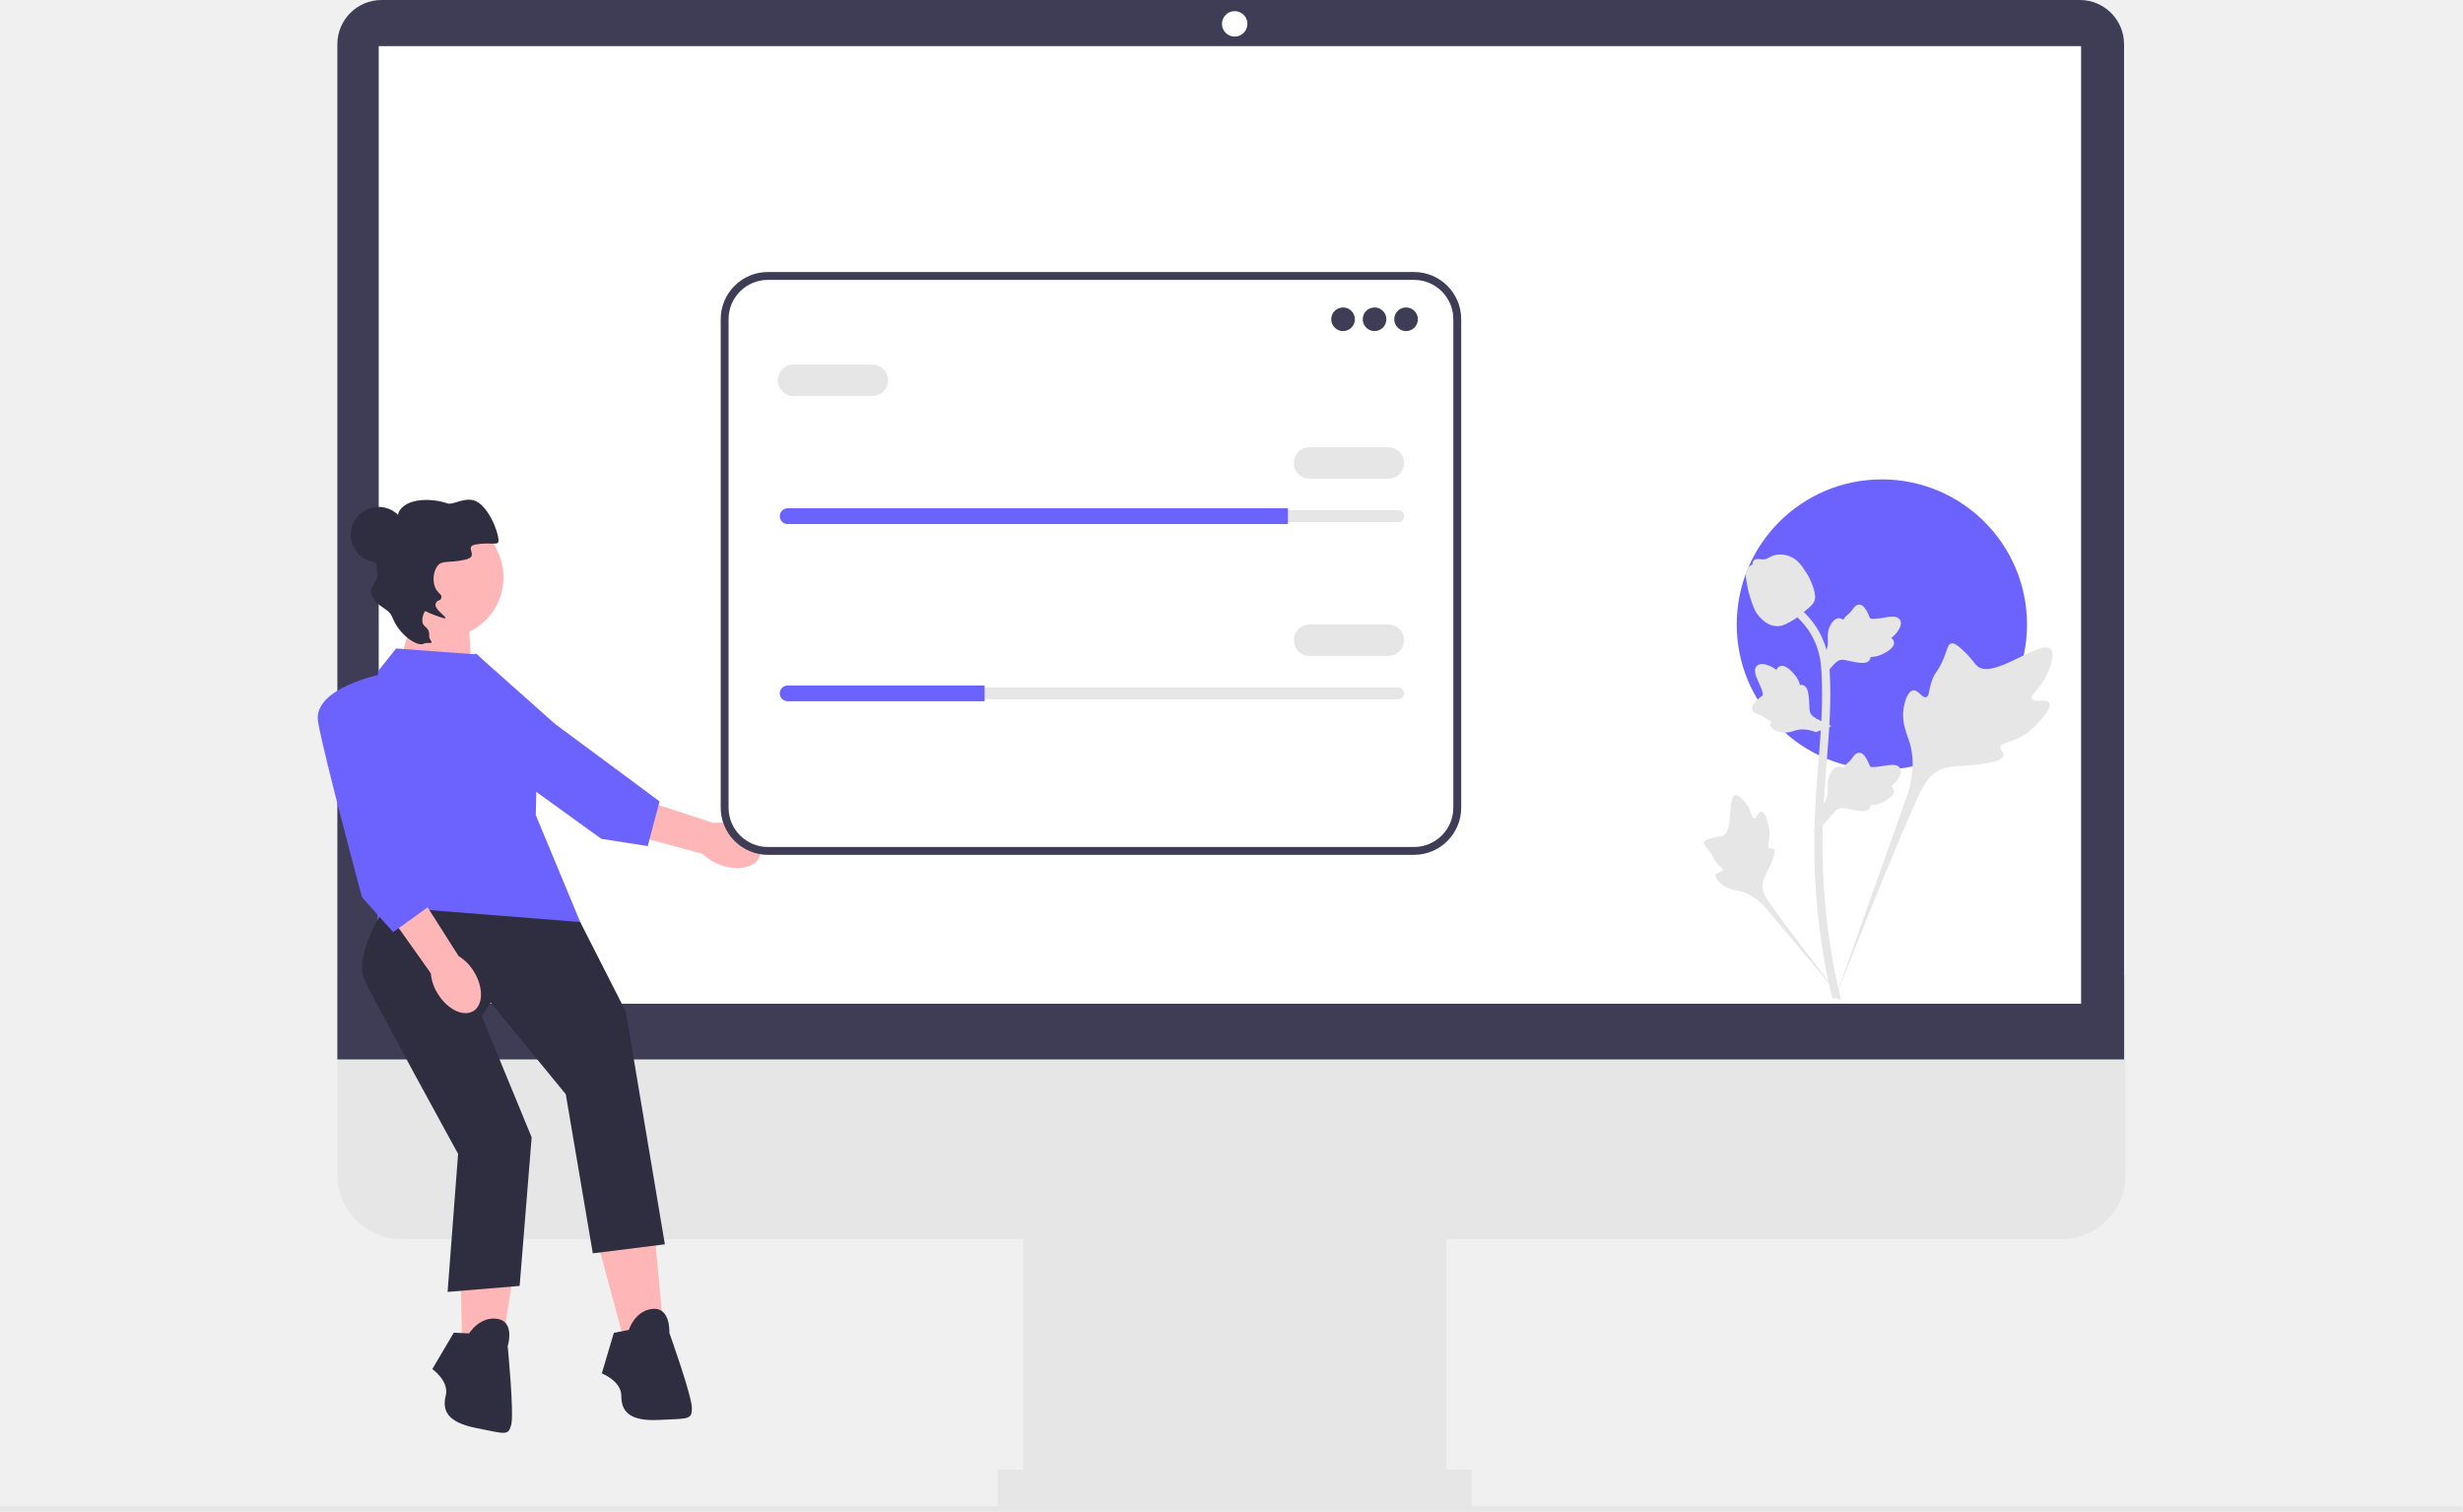
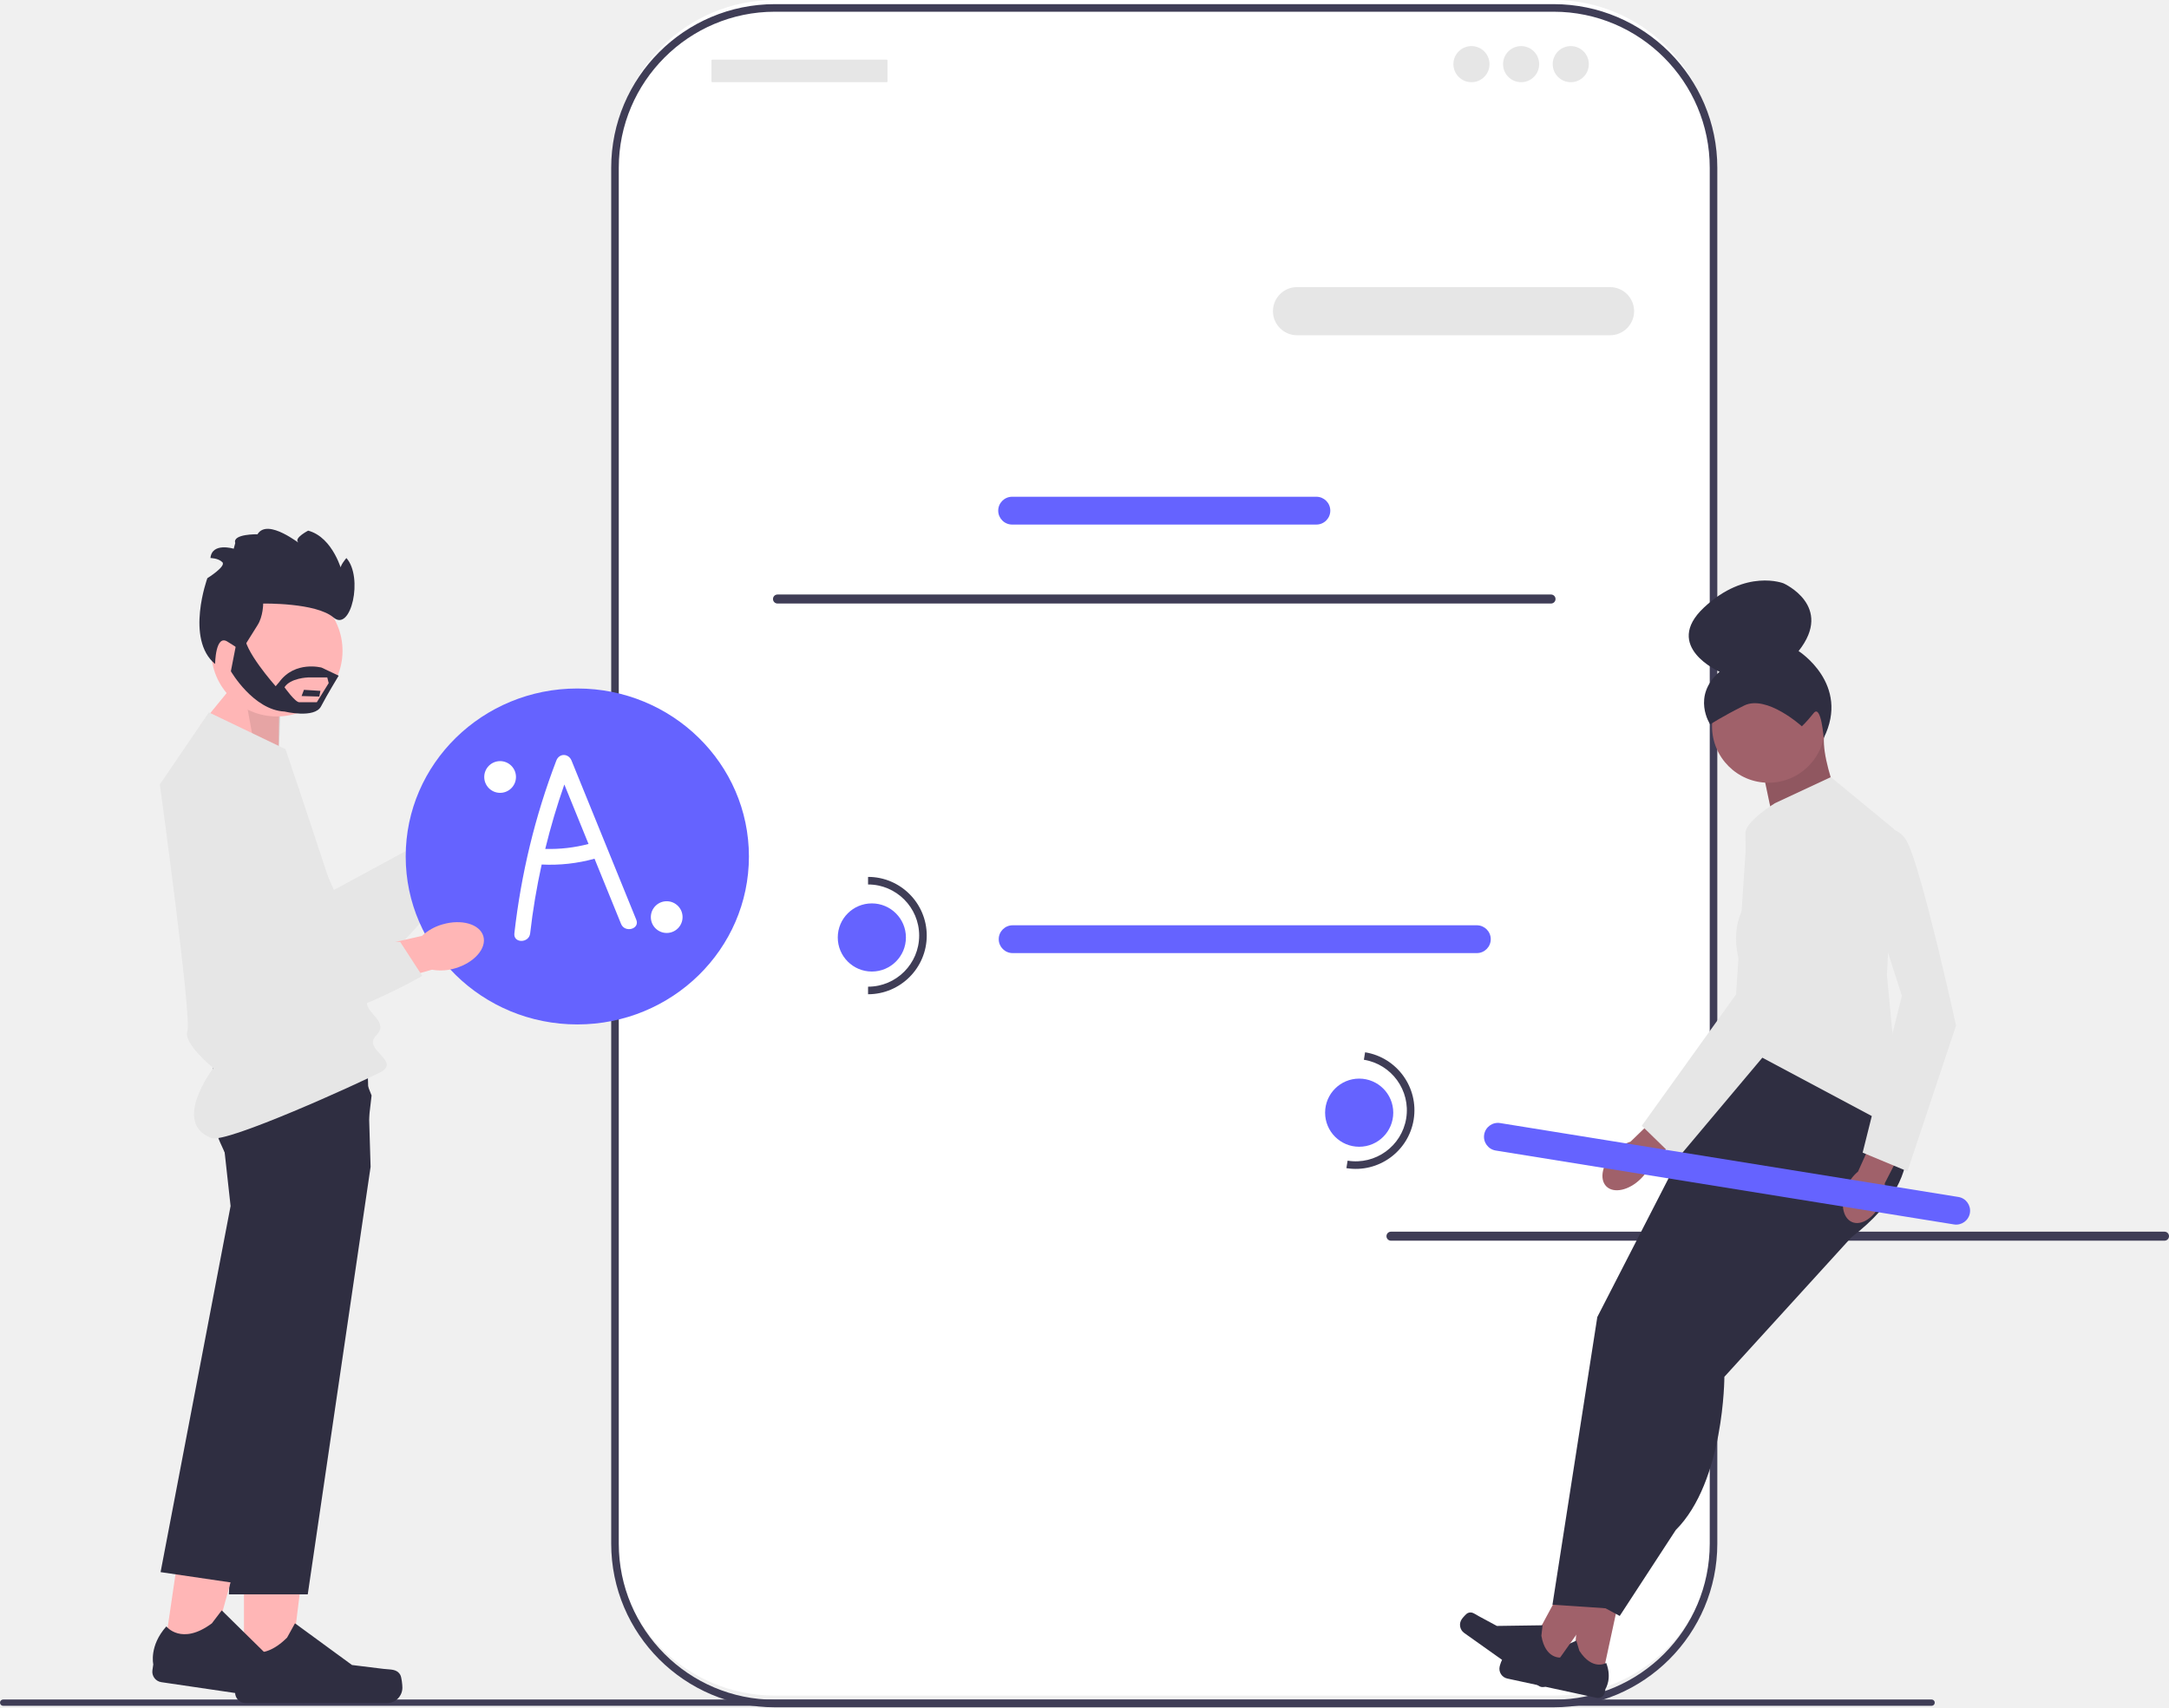
- <svg xmlns="http://www.w3.org/2000/svg" width="774.04" height="475.137" viewBox="0 0 774.04 475.137">
-   <path d="M647.792,389.5H126.248c-11.154,0-20.229-9.074-20.229-20.229v-62.771H668.02v62.771c0,11.154-9.074,20.229-20.229,20.229Z" fill="#e6e6e6" />
-   <rect x="321.52" y="379" width="133" height="95" fill="#e6e6e6" />
-   <rect x="313.52" y="462" width="149" height="12" fill="#e6e6e6" />
-   <path d="M667.52,333H106.02V13.882c0-7.654,6.228-13.882,13.882-13.882H653.639c7.654,0,13.882,6.228,13.882,13.882V333Z" fill="#3f3d56" />
-   <circle cx="388.02" cy="7.5" r="4" fill="#fff" />
-   <rect x="119.02" y="14.5" width="535" height="301" fill="#fff" />
-   <circle cx="591.406" cy="196.296" r="45.614" fill="#6c63ff" />
-   <path d="M774.04,474.297h0c0,.464-.376,.84-.84,.84H0v-1.68H773.2c.464,0,.84,.376,.84,.84Z" fill="#e6e6e6" />
+ <svg xmlns="http://www.w3.org/2000/svg" width="820.254" height="645.769" viewBox="0 0 820.254 645.769">
  <g>
-     <polygon points="130.953 189.663 125.189 209.835 148.243 211.276 146.803 187.501 130.953 189.663" fill="#ffb6b6" />
+     <path d="M215.144,291.444c-1.806,0-3.274,1.468-3.274,3.274v26.191c0,1.806,1.468,3.274,3.274,3.274s3.274-1.468,3.274-3.274v-26.191c0-1.806-1.468-3.274-3.274-3.274Z" fill="#3f3d56" />
+     <path d="M587.537,0H293.04c-33.396,0-60.469,27.073-60.469,60.469V580.869c0,33.396,27.073,60.469,60.469,60.469h294.498c33.396,0,60.469-27.073,60.469-60.469V60.469c0-33.396-27.073-60.469-60.469-60.469Z" fill="#fff" />
+     <path d="M587.538,645.769H293.04c-34.132,0-61.901-27.768-61.901-61.9V63.469c0-34.132,27.769-61.901,61.901-61.901h294.498c34.132,0,61.901,27.769,61.901,61.901V583.869c0,34.132-27.769,61.9-61.901,61.9ZM293.04,4.432c-32.553,0-59.037,26.484-59.037,59.037V583.869c0,32.553,26.484,59.037,59.037,59.037h294.498c32.553,0,59.037-26.483,59.037-59.037V63.469c0-32.553-26.484-59.037-59.037-59.037H293.04Z" fill="#3f3d56" />
+     <path d="M608.87,126.804h-118.372c-5.021,0-9.106-4.085-9.106-9.106s4.085-9.106,9.106-9.106h118.372c5.021,0,9.106,4.085,9.106,9.106s-4.085,9.106-9.106,9.106Z" fill="#e6e6e6" />
+     <path d="M497.821,198.41h-115.063c-2.901,0-5.261-2.36-5.261-5.261,0-2.901,2.36-5.26,5.261-5.26h115.063c2.901,0,5.26,2.359,5.26,5.26,0,2.901-2.359,5.261-5.26,5.261Z" fill="#6563ff" />
+     <rect x="269.054" y="22.557" width="66.581" height="8.536" rx=".31" ry=".31" fill="#e6e6e6" />
+     <circle cx="556.463" cy="24.264" r="6.829" fill="#e6e6e6" />
+     <circle cx="575.242" cy="24.264" r="6.829" fill="#e6e6e6" />
+     <circle cx="594.021" cy="24.264" r="6.829" fill="#e6e6e6" />
+     <path d="M292.323,226.571c0,.945,.759,1.704,1.704,1.704h292.523c.945,0,1.704-.759,1.704-1.704,0-.945-.759-1.704-1.704-1.704H294.027c-.945,0-1.704,.759-1.704,1.704Z" fill="#3f3d56" />
+     <path d="M524.323,467.571c0,.945,.759,1.704,1.704,1.704h292.523c.945,0,1.704-.759,1.704-1.704,0-.945-.759-1.704-1.704-1.704h-292.523c-.945,0-1.704,.759-1.704,1.704Z" fill="#3f3d56" />
+     <path d="M558.499,360.498h-175.548c-2.901-0-5.261-2.36-5.261-5.261,0-2.901,2.36-5.26,5.261-5.26h175.548c2.901,0,5.26,2.359,5.26,5.26,0,2.901-2.359,5.261-5.26,5.261Z" fill="#6563ff" />
+     <circle cx="329.706" cy="354.587" r="12.887" fill="#6563ff" />
+     <path d="M328.274,376.066v-2.864c10.659,0,19.331-8.672,19.331-19.331s-8.672-19.331-19.331-19.331v-2.864c12.238,0,22.194,9.956,22.194,22.194s-9.956,22.194-22.194,22.194Z" fill="#3f3d56" />
+     <path id="uuid-9e40be56-d004-4de8-84cd-e8041855938b-145" d="M174.781,302.615c5.257-5.35,12.278-6.974,15.682-3.628,3.404,3.346,1.901,10.394-3.358,15.745-2.072,2.166-4.632,3.805-7.467,4.779l-22.559,22.385-10.279-10.81,23.331-20.92c.925-2.852,2.519-5.441,4.65-7.551Z" fill="#ffb6b6" />
+     <path d="M102.633,284.137l23.653,52.473,37.77-20.445,13.517,7.174s-30.876,51.62-52.018,45.744c-21.141-5.876-58.682-59.158-51.918-75.602,6.764-16.444,28.995-9.343,28.995-9.343Z" fill="#e6e6e6" />
+     <path d="M0,644.013c0,.66,.53,1.19,1.19,1.19H730.48c.66,0,1.19-.53,1.19-1.19,0-.66-.53-1.19-1.19-1.19H1.19c-.66,0-1.19,.53-1.19,1.19Z" fill="#3f3d56" />
+     <ellipse cx="218.322" cy="323.947" rx="64.899" ry="63.532" fill="#6563ff" />
    <g>
+       <polygon points="92.261 633.848 109.508 633.847 117.713 567.322 92.258 567.324 92.261 633.848" fill="#ffb6b6" />
+       <path d="M151.351,633.457h0c.537,.904,.82,3.824,.82,4.875h0c0,3.233-2.621,5.854-5.854,5.854h-53.412c-2.205,0-3.993-1.788-3.993-3.993v-2.224s-2.642-6.683,2.798-14.921c0,0,6.761,6.45,16.864-3.653l2.979-5.397,21.565,15.772,11.953,1.471c2.615,.322,4.934-.05,6.279,2.216h0Z" fill="#2f2e41" />
+     </g>
+     <polygon points="105.312 287.504 105.661 264.242 91.316 255.3 75.717 274.38 105.312 287.504" fill="#ffb6b6" />
+     <polygon points="105.312 287.504 106.241 264.822 91.316 255.3 96.387 283.37 105.312 287.504" opacity=".1" />
+     <path d="M140.15,441.325l-23.766,161.722h-29.817l3.965-92.315,2.087-48.54-6.052-23.105s-2.759-5.136-5.084-11.361c-2.62-7.025-4.689-15.448-1.617-19.441,1.13-1.472,4.069-2.562,8.063-3.374,2.44-.498,5.281-.887,8.347-1.188,17.633-1.745,42.714-.655,42.714-.655l.638,21.041,.354,11.749,.168,5.466Z" fill="#2f2e41" />
+     <g>
+       <polygon points="61.88 625.939 78.944 628.446 96.738 563.822 71.553 560.122 61.88 625.939" fill="#ffb6b6" />
+       <path d="M120.399,634.147h0c.4,.973,.255,3.902,.102,4.943h0c-.47,3.198-3.444,5.41-6.643,4.94l-52.844-7.769c-2.182-.321-3.691-2.35-3.37-4.532l.323-2.2s-1.642-6.997,4.938-14.355c0,0,5.751,7.365,17.216-1.161l3.733-4.906,19.042,18.741,11.612,3.194c2.541,.699,4.889,.668,5.89,3.105l0,0Z" fill="#2f2e41" />
+     </g>
+     <path d="M140.524,414.354l-3.26,28.072-17.777,59.156-29.263,97.391-29.497-4.335,26.473-138.475-2.621-23.745s-.854-2.36-1.832-5.816c-1.942-6.836-4.378-17.968-1.698-23.647,.362-.772,.816-1.442,1.378-1.984,1.054-1.022,3.197-1.643,6.067-1.972,11.998-1.356,36.706,2.522,47.701,4.426l4.329,10.929Z" fill="#2f2e41" />
+     <path d="M78.997,269.459l28.982,13.912s30.721,91.005,30.721,95.642c0,4.637,8.695,7.535,3.478,12.752s9.71,9.635,1.667,13.802c-8.043,4.167-58.217,26.96-63.796,24.905-15.387-5.669,.652-26.5,.652-26.5,0,0-11.559-9.309-9.82-13.946,1.739-4.637-10.434-93.323-10.434-93.323l18.549-27.243Z" fill="#e6e6e6" />
+     <g>
+       <path id="uuid-73aedec7-8a7b-498d-9bbc-62d5085a8040-146" d="M167.309,349.648c7.193-2.125,14.12-.136,15.471,4.442,1.352,4.578-3.383,10.01-10.579,12.135-2.863,.888-5.897,1.078-8.848,.553l-30.59,8.619-3.739-14.441,30.553-6.964c2.193-2.045,4.844-3.534,7.731-4.344Z" fill="#ffb6b6" />
+       <path d="M113.204,298.469l-4.795,57.358,42.946,.462,8.335,12.834s-52.053,30.14-67.684,14.739c-15.63-15.401-22.585-80.207-8.688-91.3,13.897-11.093,29.885,5.907,29.885,5.907Z" fill="#e6e6e6" />
+     </g>
+     <g>
+       <circle cx="104.708" cy="246.163" r="24.828" fill="#ffb6b6" />
+       <path d="M91.317,246.261s3.91-6.451,6.06-9.775c2.15-3.323,2.15-8.192,2.15-8.192,0,0,19.94-.409,26.587,5.26s11.339-15.248,4.887-22.482c0,0-2.737,3.128-2.15,4.301l.586,1.173s-3.323-13.294-12.903-15.835c0,0-5.329,2.752-3.837,4.309,1.491,1.556-11.411-9.391-15.321-2.94,0,0-9.579-.195-8.406,3.323l-.586,2.15s-8.211-2.541-8.797,3.519c0,0,2.932,0,4.496,1.564,1.564,1.564-5.669,6.06-5.669,6.06,0,0-8.406,23.068,2.932,32.452,0,0,.098-11.241,4.594-8.504s5.376,3.617,5.376,3.617Z" fill="#2f2e41" />
      <g>
-         <path id="uuid-a6c07e27-609a-42c1-9803-308006772003-141" d="M226.73,272.011c5.471,1.868,10.869,.559,12.057-2.923s-2.284-7.817-7.757-9.685c-2.176-.776-4.506-1.02-6.796-.711l-23.28-7.621-3.343,11.001,23.305,6.345c1.623,1.645,3.617,2.877,5.814,3.594Z" fill="#ffb6b6" />
-         <path d="M149.479,205.361s-14.431,17.361-6.082,24.544c8.349,7.183,45.631,33.775,45.631,33.775l14.535,2.263,3.717-14.05-32.82-24.319-24.981-22.213Z" fill="#6c63ff" />
-       </g>
-       <polygon points="187.716 390.18 195.736 419.902 208.474 417.543 205.643 386.878 187.716 390.18" fill="#ffb6b6" />
-       <path d="M197.623,418.015l-4.718,.944-3.774,12.738s6.133,2.359,6.133,7.077,2.359,8.02,11.794,7.548,10.379,0,10.379-3.774-7.077-23.588-7.077-23.588c0,0,.472-8.02-5.189-7.548s-7.548,6.605-7.548,6.605Z" fill="#2f2e41" />
-       <polygon points="144.589 389.718 145.136 420.497 158.065 421.309 162.781 390.877 144.589 389.718" fill="#ffb6b6" />
-       <path d="M147.426,419.126l-4.805-.233-6.76,11.437s5.375,3.78,4.227,8.356,.337,8.353,9.603,10.191c9.267,1.838,10.067,2.525,10.985-1.135,.918-3.661-1.124-24.601-1.124-24.601,0,0,2.409-7.664-3.197-8.584-5.606-.92-8.928,4.57-8.928,4.57Z" fill="#2f2e41" />
-       <path d="M149.975,205.719l-25.475-1.887-5.661,7.077s-2.831,47.648-.944,52.366,.472,31.608,.472,31.608l64.222-4.482-14.214-34.203,.472-19.814-12.738-24.06-6.133-6.605Z" fill="#6c63ff" />
-       <path d="M121.197,284.976s-10.379,15.097-6.605,23.117,29.374,54.587,29.374,54.587l-3.302,43.403,22.645-1.887,3.774-46.705-15.693-38.075,2.831-4.246,23.588,28.778,8.492,50.007,22.645-2.831-12.266-73.124-14.335-28.184-61.148-4.84Z" fill="#2f2e41" />
-       <circle cx="118.979" cy="168.082" r="8.746" fill="#2f2e41" />
-       <circle cx="139.178" cy="181.459" r="19.048" fill="#ffb6b6" />
-       <path d="M133.139,202.342c-2.024,1.072-7.721-2.865-9.759-8.14-1.311-3.394-4.499-2.829-6.533-7.062-1.185-2.466,2.354-4.879,1.77-7.011-1.058-3.864,.268-7.32,.437-7.744,1.459-3.656,3.608-3.571,5.342-7.825,1.044-2.562,.374-2.862,1.252-4.172,2.532-3.782,9.879-3.926,15.06-2.137,1.793,.619,6.112-2.698,9.618-.295,4.131,2.831,6.879,10.99,6.247,12.485-.384,.908-2.523-.017-6.971,.682-4.118,.647,1.317,3.724-3.317,4.773-5.48,1.24-7.131,.108-8.65,1.842-1.605,1.833-1.902,5.542-.437,7.744,.727,1.093,1.664,1.478,1.547,2.239-.214,1.388-1.448,.634-1.852,2.106-.47,1.713,3.433,3.959,3.094,4.477-.068,.104-.361,.217-4.172-1.252-1.522-.587-2.109-1.093-2.279-.906-.276,.303-1.645,3.345-.09,4.639,2.42,2.013,.743,2.813,1.846,4.39,1.138,1.626-.866,.486-2.152,1.168Z" fill="#2f2e41" />
-       <g>
-         <path id="uuid-cdcc4a7b-c7e9-4136-bdd1-e7c84b73eb6c-142" d="M137.599,312.396c3.04,4.917,8.041,7.334,11.17,5.399,3.129-1.935,3.201-7.489,.159-12.407-1.188-1.981-2.833-3.649-4.798-4.865l-13.143-20.671-9.569,6.374,13.973,19.702c.209,2.302,.966,4.52,2.209,6.468Z" fill="#ffb6b6" />
-         <path d="M120.253,211.852s-22.173,4.246-20.286,15.097,13.798,55.069,13.798,55.069l9.79,10.979,11.794-8.492-9.907-39.628-5.189-33.024Z" fill="#6c63ff" />
+         <polygon points="114.944 260.923 114.052 263.269 120.738 263.464 121.184 261.314 114.944 260.923" fill="#2f2e41" />
+         <path d="M121.63,252.517s-10.029-2.737-16.046,5.474l-1.337,1.564s-12.703-14.271-11.589-19.549l-2.674,.195-2.674,13.685s8.469,14.662,20.28,15.248c0,0,11.366,2.737,13.817-1.955,2.451-4.692,6.672-11.61,6.672-11.61l-6.449-3.052Zm-1.824,13.098h-6.645c-1.56,0-5.572-5.669-5.572-5.669,2.229-3.519,8.914-3.714,8.914-3.714h7.261l.54,2.15-4.498,7.233Z" fill="#2f2e41" />
      </g>
    </g>
+     <g>
+       <polygon points="605.599 635.737 594.698 633.381 598.597 590.213 614.686 593.69 605.599 635.737" fill="#a0616a" />
+       <path d="M568.303,627.421h0c-.463,.498-1.041,2.305-1.184,2.969h0c-.441,2.043,.857,4.058,2.901,4.499l33.76,7.294c1.394,.301,2.768-.585,3.069-1.979l.304-1.406s2.583-3.864,.269-9.813c0,0-5.154,3.154-10.16-4.612l-1.146-3.818-15.785,7.024-7.756-.702c-1.697-.154-3.112-.705-4.271,.543l-0-0Z" fill="#2f2e41" />
+     </g>
+     <g>
+       <polygon points="586.1 632.435 577.006 625.979 597.576 587.827 610.999 597.355 586.1 632.435" fill="#a0616a" />
+       <path d="M555.086,610.114h0c-.622,.276-1.864,1.709-2.257,2.264h0c-1.21,1.705-.809,4.068,.896,5.278l28.166,19.989c1.163,.825,2.775,.552,3.6-.611l.832-1.173s3.895-2.536,4.109-8.916c0,0-5.979,.871-7.526-8.237l.449-3.961-17.275,.246-6.854-3.698c-1.5-.809-2.583-1.873-4.14-1.181l-0-0Z" fill="#2f2e41" />
+     </g>
+     <path d="M717.117,419.008s16.959,23.058-16.959,48.981l-69.251-22.128,24.732-51.585,21.906-12.013,39.572,36.745Z" fill="#2f2e41" />
+     <polyline points="630.907 445.86 604.055 498.151 587.095 606.974 608.294 608.387 629.494 505.218 666.945 449.393 640.8 437.38" fill="#2f2e41" />
+     <path d="M700.158,451.563v16.425l-48.051,52.775s0,39.572-18.373,57.944l-21.199,32.505-18.373-9.893,26.852-94.69,48.051-62.184,31.092,7.116Z" fill="#2f2e41" />
+     <path d="M666.011,288.723l7.287,34.511,27.781-6.789s-13.733-28.562-11-39.877l-24.068,12.155Z" fill="#a0616a" />
+     <path d="M666.011,288.723l7.287,34.511,27.781-6.789s-13.733-28.562-11-39.877l-24.068,12.155Z" opacity=".1" />
+     <path d="M692.385,293.933l-21.199,9.893s-10.906,6.666-11.106,11.106c-.2,4.44,1.213,25.639,1.213,25.639,0,0-8.48,8.48-2.827,25.439l-2.827,28.266,63.598,33.919-5.653-59.358,2.827-55.118-24.026-19.786Z" fill="#e6e6e6" />
+     <g>
+       <path id="uuid-8e851e4b-a66f-4616-8a31-24a5e3f3093d-147" d="M711.413,454.766c-2.482,5.695-7.432,9.03-11.056,7.45-3.624-1.58-4.549-7.477-2.065-13.174,.961-2.289,2.456-4.315,4.36-5.908l10.821-23.997,11.153,5.318-11.852,23.092c.129,2.48-.337,4.955-1.361,7.218Z" fill="#a0616a" />
+       <path d="M700.158,317.252s15.546-9.893,21.199,1.413c5.653,11.306,18.373,69.251,18.373,69.251l-18.373,55.118-16.959-7.066,14.839-59.319-19.079-59.397Z" fill="#e6e6e6" />
+     </g>
+     <g>
+       <path id="uuid-35301953-803a-439b-9845-5bf97a98fdf5-148" d="M620.481,445.869c-4.406,4.38-10.237,5.657-13.024,2.853-2.787-2.804-1.474-8.627,2.933-13.008,1.737-1.774,3.873-3.107,6.23-3.886l18.901-18.322,8.409,9.053-19.526,17.101c-.793,2.353-2.139,4.482-3.924,6.209Z" fill="#a0616a" />
+       <path d="M660.677,313.88s27.103-1.108,28.194,11.485c1.09,12.594-17.438,68.787-17.438,68.787l-37.386,44.473-13.163-12.817,35.649-49.68,4.145-62.248Z" fill="#e6e6e6" />
+     </g>
+     <g>
+       <path d="M738.935,463.127l-173.308-27.953c-2.864-.462-4.818-3.168-4.356-6.032,.462-2.864,3.168-4.817,6.032-4.355l173.308,27.953c2.864,.462,4.817,3.167,4.355,6.031-.462,2.864-3.167,4.818-6.031,4.356Z" fill="#6563ff" />
+       <circle cx="514.003" cy="420.86" r="12.887" fill="#6563ff" />
+       <path d="M509.169,441.837l.456-2.827c10.523,1.697,20.465-5.482,22.162-16.006,1.697-10.523-5.483-20.465-16.006-22.162l.456-2.827c12.082,1.949,20.326,13.363,18.377,25.445-1.949,12.082-13.363,20.326-25.445,18.377Z" fill="#3f3d56" />
+     </g>
+     <g>
+       <circle cx="668.79" cy="274.714" r="21.344" fill="#a0616a" />
+       <path d="M681.404,274.714s-13.325-12.095-21.862-7.826c-8.538,4.269-12.806,7.115-12.806,7.115,0,0-7.115-10.672,3.557-19.921,0,0-21.722-9.49-5.881-24.311,15.841-14.82,30.071-9.129,30.071-9.129,0,0,19.21,8.538,5.692,25.613,0,0,19.693,12.49,9.491,32.925,0,0-.953-13.004-3.799-9.446s-4.462,4.98-4.462,4.98Z" fill="#2f2e41" />
+     </g>
+     <path d="M240.62,347.867c-8.159-20.061-16.319-40.123-24.479-60.184-1.127-2.771-4.657-2.869-5.757,0-8.062,21.033-13.33,42.979-15.863,65.356-.431,3.811,5.542,3.781,5.97,0,.991-8.757,2.463-17.448,4.352-26.046,6.724,.353,13.502-.402,19.991-2.198,3.343,8.22,6.686,16.439,10.029,24.658,1.429,3.512,7.206,1.976,5.757-1.587Zm-34.423-26.776c2.011-8.231,4.422-16.365,7.219-24.368l9.15,22.497c-5.359,1.407-10.841,2.032-16.369,1.871Z" fill="#fff" />
  </g>
-   <g>
-     <path d="M643.975,220.914c-.872-1.47-4.644,.104-5.338-1.23-.691-1.33,2.814-3.355,4.816-7.983,.361-.835,2.637-6.094,.952-7.716-3.193-3.076-17.804,9.618-22.918,5.464-1.122-.912-1.906-2.731-5.302-5.686-1.351-1.175-2.168-1.706-2.959-1.509-1.122,.28-1.211,1.782-2.414,4.734-1.804,4.428-2.871,4.16-3.923,7.693-.78,2.622-.602,4.147-1.52,4.444-1.299,.42-2.496-2.361-4.142-2.112-1.68,.254-2.696,3.493-3.017,5.918-.602,4.55,1.069,7.553,1.995,10.71,1.007,3.431,1.604,8.649-.721,16.036l-23.007,64.822c5.079-13.301,19.786-49.763,25.966-63.313,1.784-3.911,3.754-7.879,7.798-9.445,3.894-1.508,9.242-.607,16.06-2.25,.796-.192,3.006-.754,3.284-2.054,.23-1.074-1.07-1.674-.87-2.68,.268-1.35,2.824-1.366,5.964-2.924,2.215-1.098,3.594-2.404,4.781-3.527,.358-.339,5.675-5.434,4.514-7.391h-0Z" fill="#e6e6e6" />
-     <path d="M553.46,255.039c-.973,.004-1.289,2.309-2.144,2.265-.852-.044-.835-2.349-2.528-4.667-.305-.418-2.23-3.052-3.513-2.694-2.431,.68-.417,11.513-3.931,12.825-.771,.288-1.891,.147-4.321,.962-.967,.324-1.463,.572-1.594,1.017-.186,.631,.525,1.108,1.627,2.551,1.653,2.163,1.213,2.61,2.644,4.145,1.062,1.14,1.862,1.492,1.742,2.028-.169,.759-1.879,.544-2.232,1.424-.36,.898,.936,2.331,2.034,3.188,2.06,1.609,4.015,1.655,5.832,2.111,1.974,.496,4.708,1.708,7.663,4.981l25.177,29.995c-5.063-6.331-18.715-24.069-23.583-31.012-1.405-2.004-2.784-4.116-2.385-6.553,.384-2.346,2.368-4.711,3.529-8.531,.136-.446,.497-1.693-.06-2.204-.461-.423-1.13,.042-1.567-.346-.585-.521,.144-1.78,.286-3.771,.1-1.404-.143-2.458-.352-3.364-.063-.273-1.03-4.353-2.325-4.348v0Z" fill="#e6e6e6" />
-     <path d="M572.875,259.397l-.586-5.234,.268-.397c1.24-1.835,1.872-3.627,1.879-5.328,.001-.27-.011-.541-.024-.816-.051-1.092-.114-2.449,.594-4.031,.397-.882,1.511-2.924,3.187-2.671,.451,.063,.792,.27,1.051,.513,.038-.061,.077-.121,.119-.187,.522-.796,.935-1.137,1.333-1.466,.306-.253,.622-.513,1.117-1.13,.217-.27,.387-.508,.529-.708,.433-.604,1-1.324,1.998-1.312,1.067,.051,1.625,.933,1.995,1.516,.661,1.041,.96,1.792,1.159,2.29,.072,.182,.154,.387,.196,.45,.344,.505,3.138,.033,4.19-.139,2.364-.394,4.41-.735,5.253,.756,.604,1.067,.155,2.477-1.374,4.304-.476,.569-.983,1.001-1.433,1.34,.373,.222,.706,.564,.842,1.099h0c.318,1.269-.772,2.54-3.24,3.783-.613,.311-1.438,.725-2.594,.925-.545,.094-1.035,.116-1.454,.129-.009,.243-.066,.505-.214,.776-.433,.796-1.336,1.175-2.695,1.084-1.496-.078-2.728-.364-3.815-.614-.949-.217-1.767-.402-2.409-.359-1.19,.096-2.108,1.049-3.184,2.285l-2.688,3.142h-0Z" fill="#e6e6e6" />
-     <path d="M575.595,228.233l-4.914,1.895-.452-.159c-2.089-.734-3.983-.89-5.63-.466-.262,.067-.52,.148-.784,.23-1.043,.326-2.34,.731-4.05,.448-.954-.16-3.212-.72-3.392-2.405-.053-.452,.061-.835,.23-1.147-.068-.021-.137-.044-.211-.067-.902-.303-1.337-.616-1.756-.918-.322-.232-.654-.471-1.376-.794-.317-.142-.589-.245-.819-.333-.694-.266-1.535-.631-1.776-1.6-.222-1.044,.49-1.808,.961-2.315,.84-.903,1.49-1.383,1.921-1.702,.158-.116,.335-.247,.385-.304,.402-.461-.764-3.043-1.197-4.018-.981-2.187-1.83-4.079-.601-5.273,.878-.855,2.356-.779,4.512,.237,.671,.317,1.217,.697,1.659,1.046,.121-.417,.366-.826,.85-1.093h0c1.146-.63,2.653,.103,4.482,2.174,.456,.514,1.066,1.207,1.553,2.275,.229,.503,.375,.972,.494,1.374,.237-.053,.506-.065,.805,.01,.88,.217,1.476,.994,1.732,2.332,.304,1.467,.34,2.731,.374,3.846,.03,.973,.059,1.811,.264,2.421,.395,1.127,1.549,1.773,3.018,2.501l3.721,1.803-0,0Z" fill="#e6e6e6" />
-     <path d="M572.875,212.813l-.586-5.234,.268-.397c1.24-1.835,1.872-3.627,1.879-5.328,.001-.27-.011-.541-.024-.816-.051-1.092-.114-2.449,.594-4.031,.397-.882,1.511-2.924,3.187-2.671,.451,.063,.792,.27,1.051,.513,.038-.061,.077-.121,.119-.187,.522-.796,.935-1.137,1.333-1.466,.306-.253,.622-.513,1.117-1.13,.217-.27,.387-.508,.529-.708,.433-.604,1-1.324,1.998-1.312,1.067,.051,1.625,.933,1.995,1.516,.661,1.041,.96,1.792,1.159,2.29,.072,.182,.154,.387,.196,.45,.344,.505,3.138,.033,4.19-.139,2.364-.394,4.41-.735,5.253,.756,.604,1.067,.155,2.477-1.374,4.304-.476,.569-.983,1.001-1.433,1.34,.373,.222,.706,.564,.842,1.099h0c.318,1.269-.772,2.54-3.24,3.783-.613,.311-1.438,.725-2.594,.925-.545,.094-1.035,.116-1.454,.129-.009,.243-.066,.505-.214,.776-.433,.796-1.336,1.175-2.695,1.084-1.496-.078-2.728-.364-3.815-.614-.949-.217-1.767-.402-2.409-.359-1.19,.096-2.108,1.049-3.184,2.285l-2.688,3.142h-0Z" fill="#e6e6e6" />
-     <path d="M578.23,314.412l-1.097-.687-.265-1.266,.265,1.266-1.279,.147c-.02-.119-.09-.392-.195-.819-.572-2.34-2.318-9.462-3.773-20.679-1.016-7.83-1.591-15.879-1.71-23.929-.119-8.062,.263-14.166,.569-19.071,.231-3.7,.512-7.223,.787-10.655,.733-9.169,1.424-17.831,.91-27.419-.114-2.141-.353-6.596-2.956-11.338-1.51-2.75-3.59-5.191-6.183-7.253l1.612-2.027c2.862,2.28,5.163,4.984,6.84,8.037,2.886,5.257,3.147,10.112,3.272,12.445,.523,9.758-.176,18.503-.916,27.76-.273,3.42-.553,6.927-.783,10.612-.303,4.86-.681,10.911-.564,18.869,.116,7.954,.685,15.905,1.687,23.636,1.438,11.075,3.158,18.091,3.723,20.396,.301,1.231,.364,1.489,.056,1.976v-0Z" fill="#e6e6e6" />
-     <path d="M558.558,196.82c-.106,0-.214-.003-.322-.01-2.204-.119-4.245-1.438-6.067-3.92-.854-1.168-1.291-2.5-2.163-5.156-.135-.409-.792-2.487-1.192-5.345-.262-1.868-.229-2.649,.142-3.339,.411-.768,1.075-1.304,1.823-1.666-.033-.248-.006-.503,.101-.763,.441-1.079,1.614-.938,2.248-.869,.321,.04,.722,.094,1.154,.071,.68-.033,1.045-.235,1.599-.538,.529-.291,1.188-.652,2.165-.852,1.926-.402,3.54,.144,4.072,.323,2.799,.933,4.179,3.109,5.776,5.628,.318,.505,1.412,2.345,2.133,4.868,.521,1.82,.447,2.628,.291,3.23-.318,1.236-1.07,1.944-2.98,3.505-1.994,1.635-2.995,2.454-3.854,2.952-2,1.155-3.256,1.88-4.925,1.88v0Z" fill="#e6e6e6" />
-   </g>
-   <g>
-     <path d="M444.384,268.703H241.318c-8.175,0-14.825-6.651-14.825-14.825V100.325c0-8.174,6.65-14.825,14.825-14.825h203.066c8.175,0,14.825,6.651,14.825,14.825V253.877c0,8.174-6.65,14.825-14.825,14.825Z" fill="#fff" />
-     <path d="M444.384,268.703H241.318c-8.175,0-14.825-6.651-14.825-14.825V100.325c0-8.174,6.65-14.825,14.825-14.825h203.066c8.175,0,14.825,6.651,14.825,14.825V253.877c0,8.174-6.65,14.825-14.825,14.825ZM241.318,87.976c-6.809,0-12.35,5.54-12.35,12.35V253.877c0,6.809,5.54,12.35,12.35,12.35h203.066c6.809,0,12.35-5.54,12.35-12.35V100.325c0-6.809-5.54-12.35-12.35-12.35H241.318Z" fill="#3f3d56" />
-     <circle cx="422.074" cy="100.354" r="3.714" fill="#3f3d56" />
-     <circle cx="431.976" cy="100.354" r="3.714" fill="#3f3d56" />
-     <circle cx="441.879" cy="100.354" r="3.714" fill="#3f3d56" />
-     <path d="M247.536,160.39c-1.024,0-1.857,.833-1.857,1.857,0,.499,.193,.961,.543,1.302,.353,.361,.815,.555,1.314,.555h191.868c1.024,0,1.857-.833,1.857-1.857,0-.499-.193-.961-.543-1.302-.353-.361-.815-.555-1.314-.555H247.536Z" fill="#e6e6e6" />
-     <path d="M404.744,159.771v4.951H247.536c-.681,0-1.3-.272-1.745-.73-.458-.446-.73-1.065-.73-1.745,0-1.362,1.114-2.476,2.476-2.476h157.208Z" fill="#6c63ff" />
-     <path d="M436.309,150.487h-24.757c-2.73,0-4.951-2.221-4.951-4.951s2.221-4.951,4.951-4.951h24.757c2.73,0,4.951,2.221,4.951,4.951s-2.221,4.951-4.951,4.951Z" fill="#e6e6e6" />
-     <path d="M274.15,124.492h-24.757c-2.73,0-4.951-2.221-4.951-4.951s2.221-4.951,4.951-4.951h24.757c2.73,0,4.951,2.221,4.951,4.951s-2.221,4.951-4.951,4.951Z" fill="#e6e6e6" />
-     <path d="M247.536,216.094c-1.024,0-1.857,.833-1.857,1.857,0,.499,.193,.961,.543,1.302,.353,.361,.815,.555,1.314,.555h191.868c1.024,0,1.857-.833,1.857-1.857,0-.499-.193-.961-.543-1.302-.353-.361-.815-.555-1.314-.555H247.536Z" fill="#e6e6e6" />
-     <path d="M309.429,215.475v4.951h-61.893c-.681,0-1.3-.272-1.745-.73-.458-.446-.73-1.065-.73-1.745,0-1.362,1.114-2.476,2.476-2.476h61.893Z" fill="#6c63ff" />
-     <path d="M436.309,206.191h-24.757c-2.73,0-4.951-2.221-4.951-4.951s2.221-4.951,4.951-4.951h24.757c2.73,0,4.951,2.221,4.951,4.951s-2.221,4.951-4.951,4.951Z" fill="#e6e6e6" />
-   </g>
+   <circle cx="252.127" cy="346.885" r="6" fill="#fff" />
+   <circle cx="189.127" cy="293.885" r="6" fill="#fff" />
</svg>
